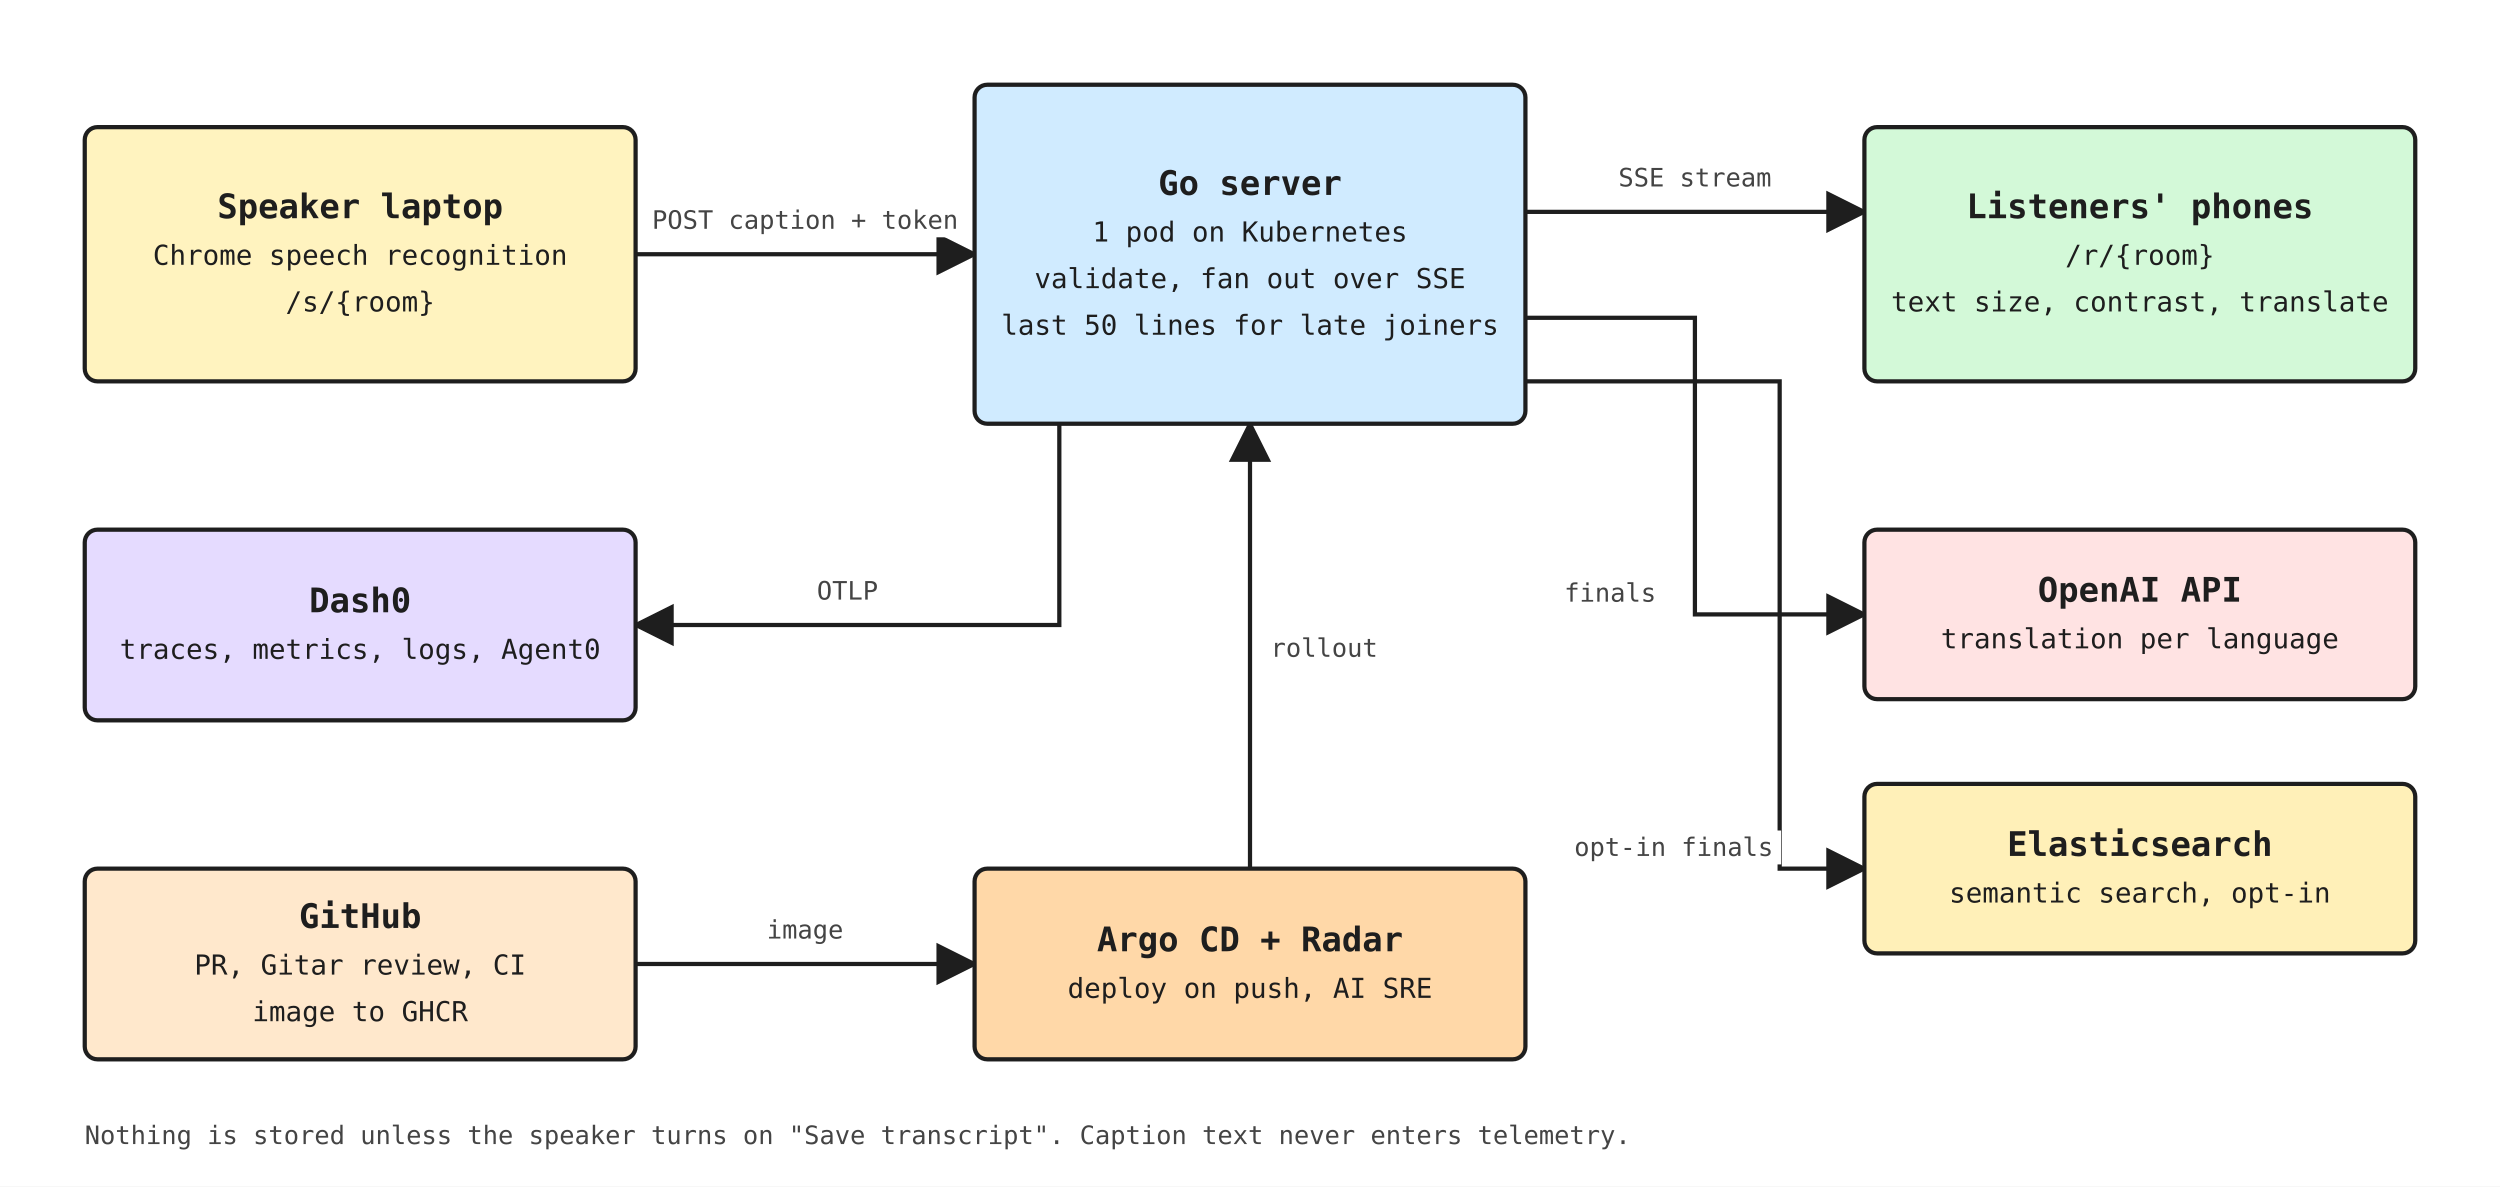
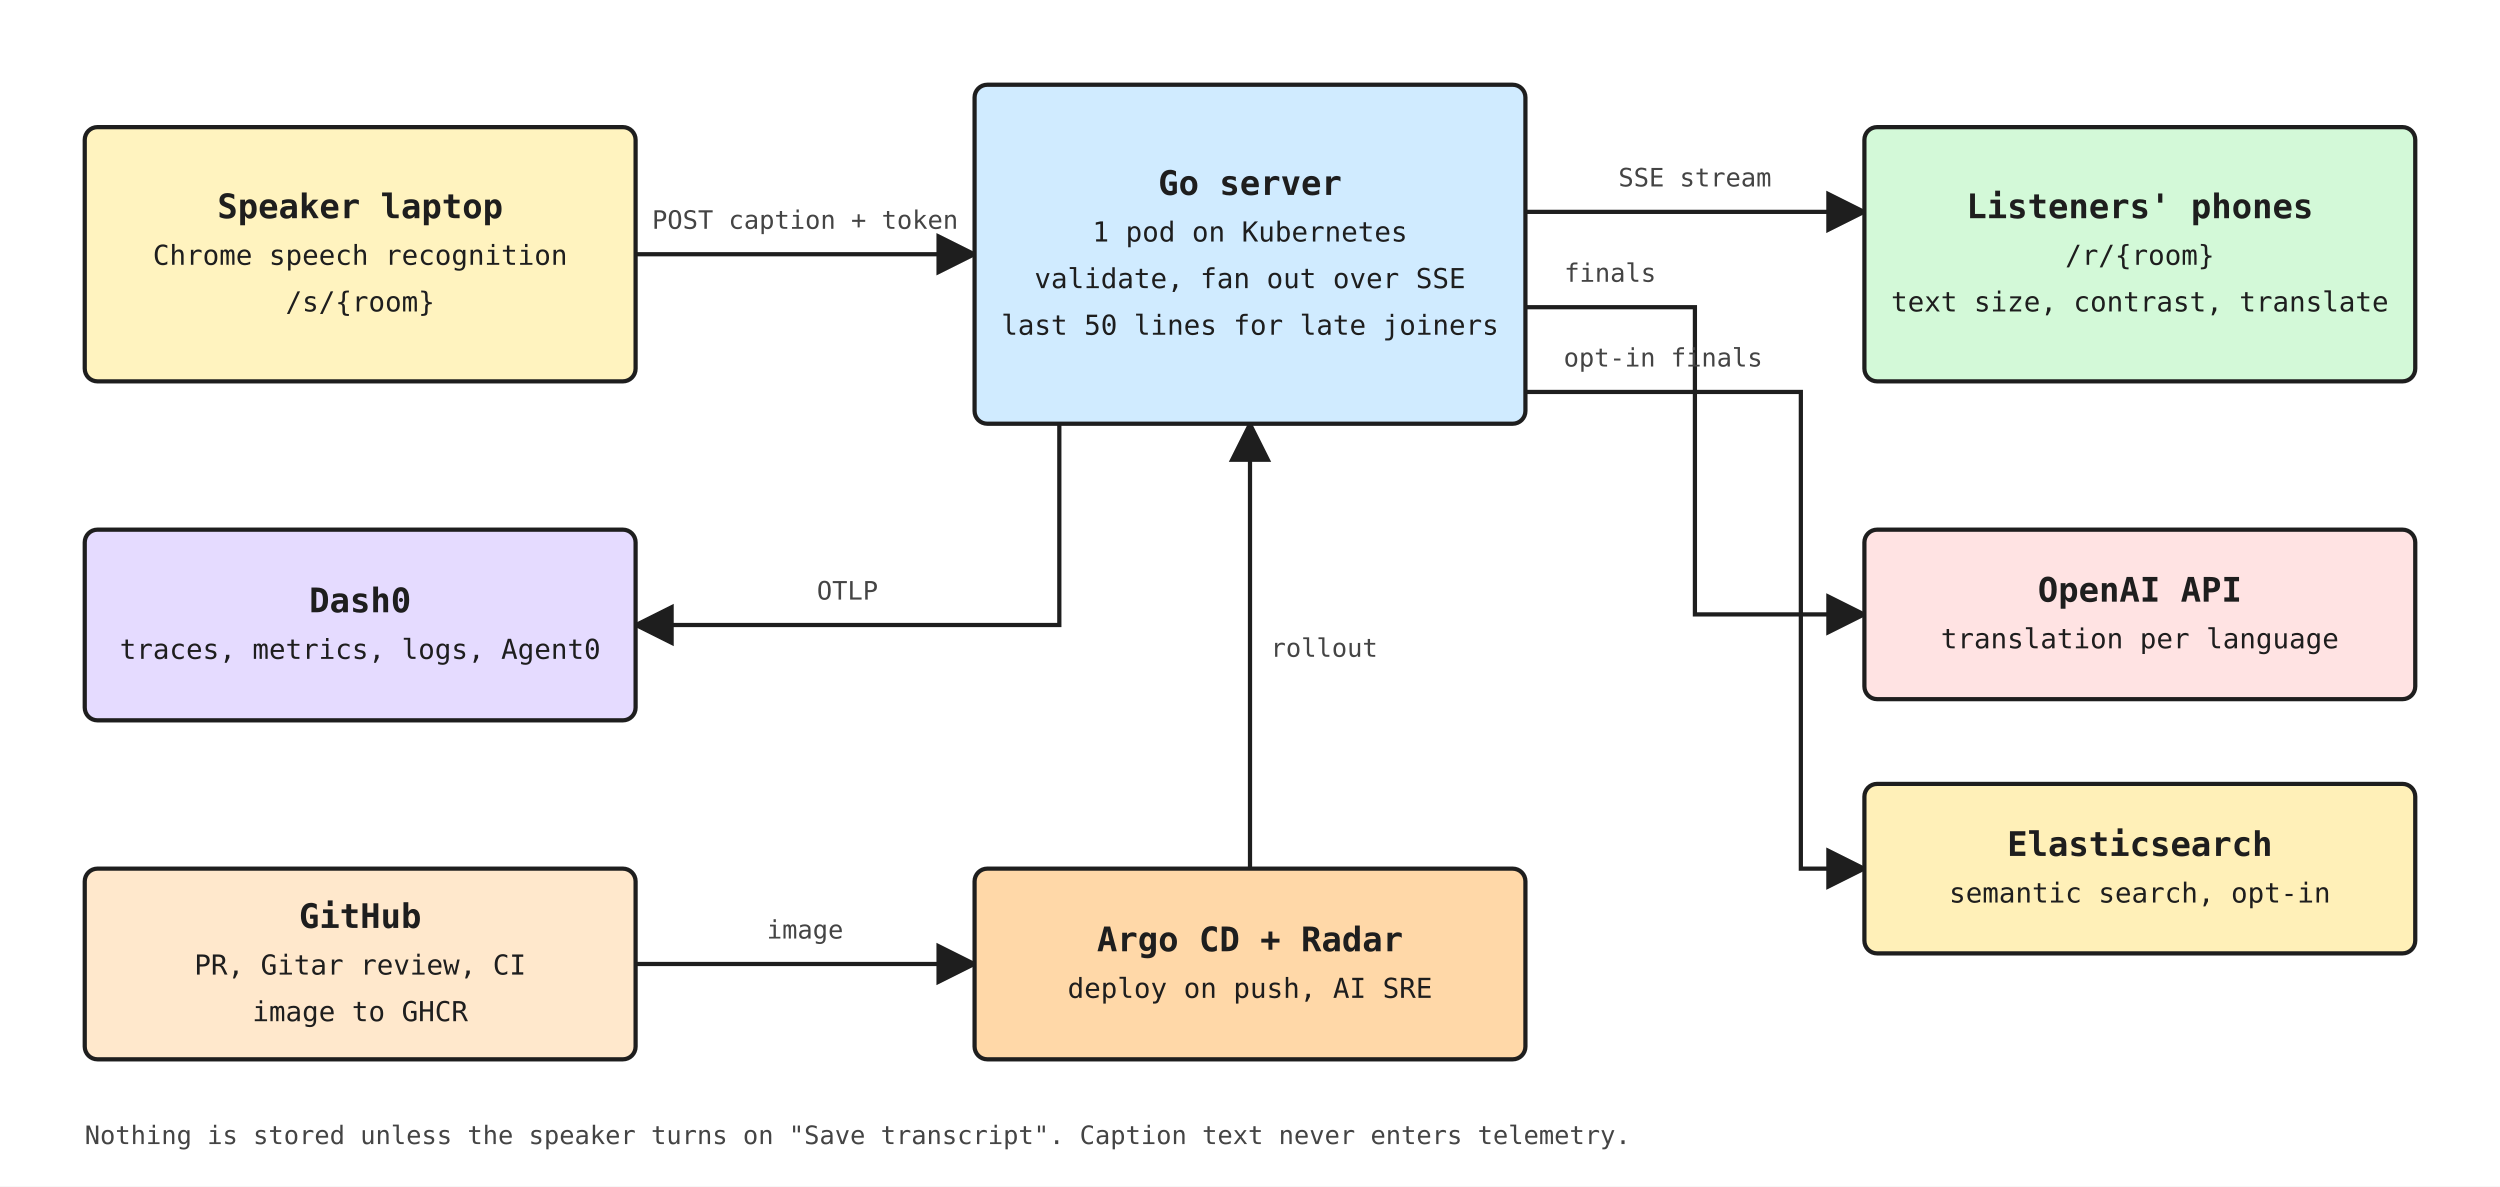
<svg xmlns="http://www.w3.org/2000/svg" width="1180" height="560" viewBox="0 0 1180 560">
  <defs>
    <marker id="m" markerWidth="10" markerHeight="10" refX="9" refY="5" orient="auto">
      <path d="M0,0 L10,5 L0,10 z" fill="#1e1e1e" />
    </marker>
  </defs>
  <rect width="1180" height="560" fill="#ffffff" />
  <path d="M300,120 L460,120" fill="none" stroke="#1e1e1e" stroke-width="2" marker-end="url(#m)" />
-   <rect x="302.0" y="96" width="156.0" height="16" fill="#ffffff" />
  <text x="380" y="108" text-anchor="middle" font-family="ui-monospace, Menlo, Consolas, monospace" font-size="12" fill="#444">POST caption + token</text>
  <path d="M720,100 L880,100" fill="none" stroke="#1e1e1e" stroke-width="2" marker-end="url(#m)" />
-   <rect x="761.0" y="76" width="78.0" height="16" fill="#ffffff" />
  <text x="800" y="88" text-anchor="middle" font-family="ui-monospace, Menlo, Consolas, monospace" font-size="12" fill="#444">SSE stream</text>
-   <path d="M720,150 L800,150 L800,290 L880,290" fill="none" stroke="#1e1e1e" stroke-width="2" marker-end="url(#m)" />
-   <rect x="736.6" y="272" width="46.8" height="16" fill="#ffffff" />
-   <text x="760" y="284" text-anchor="middle" font-family="ui-monospace, Menlo, Consolas, monospace" font-size="12" fill="#444">finals</text>
-   <path d="M720,180 L840,180 L840,410 L880,410" fill="none" stroke="#1e1e1e" stroke-width="2" marker-end="url(#m)" />
-   <rect x="739.3" y="392" width="101.4" height="16" fill="#ffffff" />
-   <text x="790" y="404" text-anchor="middle" font-family="ui-monospace, Menlo, Consolas, monospace" font-size="12" fill="#444">opt-in finals</text>
+   <path d="M720,145 L800,145 L800,290 L880,290" fill="none" stroke="#1e1e1e" stroke-width="2" marker-end="url(#m)" />
+   <text x="760" y="133" text-anchor="middle" font-family="ui-monospace, Menlo, Consolas, monospace" font-size="12" fill="#444">finals</text>
+   <path d="M720,185 L850,185 L850,410 L880,410" fill="none" stroke="#1e1e1e" stroke-width="2" marker-end="url(#m)" />
+   <text x="785" y="173" text-anchor="middle" font-family="ui-monospace, Menlo, Consolas, monospace" font-size="12" fill="#444">opt-in finals</text>
  <path d="M500,200 L500,295 L300,295" fill="none" stroke="#1e1e1e" stroke-width="2" marker-end="url(#m)" />
-   <rect x="384.4" y="271" width="31.2" height="16" fill="#ffffff" />
  <text x="400" y="283" text-anchor="middle" font-family="ui-monospace, Menlo, Consolas, monospace" font-size="12" fill="#444">OTLP</text>
  <path d="M300,455 L460,455" fill="none" stroke="#1e1e1e" stroke-width="2" marker-end="url(#m)" />
-   <rect x="360.5" y="431" width="39.0" height="16" fill="#ffffff" />
  <text x="380" y="443" text-anchor="middle" font-family="ui-monospace, Menlo, Consolas, monospace" font-size="12" fill="#444">image</text>
  <path d="M590,410 L590,200" fill="none" stroke="#1e1e1e" stroke-width="2" marker-end="url(#m)" />
-   <rect x="597.7" y="298" width="54.6" height="16" fill="#ffffff" />
  <text x="625" y="310" text-anchor="middle" font-family="ui-monospace, Menlo, Consolas, monospace" font-size="12" fill="#444">rollout</text>
  <rect x="40" y="60" width="260" height="120" rx="6" fill="#fff3bf" stroke="#1e1e1e" stroke-width="2" />
  <text x="170.0" y="103.0" text-anchor="middle" font-family="ui-monospace, Menlo, Consolas, monospace" font-size="16" font-weight="700" fill="#1e1e1e">Speaker laptop</text>
  <text x="170.0" y="125.0" text-anchor="middle" font-family="ui-monospace, Menlo, Consolas, monospace" font-size="13" font-weight="400" fill="#1e1e1e">Chrome speech recognition</text>
  <text x="170.0" y="147.0" text-anchor="middle" font-family="ui-monospace, Menlo, Consolas, monospace" font-size="13" font-weight="400" fill="#1e1e1e">/s/{room}</text>
  <rect x="460" y="40" width="260" height="160" rx="6" fill="#d0ebff" stroke="#1e1e1e" stroke-width="2" />
  <text x="590.0" y="92.0" text-anchor="middle" font-family="ui-monospace, Menlo, Consolas, monospace" font-size="16" font-weight="700" fill="#1e1e1e">Go server</text>
  <text x="590.0" y="114.0" text-anchor="middle" font-family="ui-monospace, Menlo, Consolas, monospace" font-size="13" font-weight="400" fill="#1e1e1e">1 pod on Kubernetes</text>
  <text x="590.0" y="136.0" text-anchor="middle" font-family="ui-monospace, Menlo, Consolas, monospace" font-size="13" font-weight="400" fill="#1e1e1e">validate, fan out over SSE</text>
  <text x="590.0" y="158.0" text-anchor="middle" font-family="ui-monospace, Menlo, Consolas, monospace" font-size="13" font-weight="400" fill="#1e1e1e">last 50 lines for late joiners</text>
  <rect x="880" y="60" width="260" height="120" rx="6" fill="#d3f9d8" stroke="#1e1e1e" stroke-width="2" />
  <text x="1010.0" y="103.0" text-anchor="middle" font-family="ui-monospace, Menlo, Consolas, monospace" font-size="16" font-weight="700" fill="#1e1e1e">Listeners' phones</text>
  <text x="1010.0" y="125.0" text-anchor="middle" font-family="ui-monospace, Menlo, Consolas, monospace" font-size="13" font-weight="400" fill="#1e1e1e">/r/{room}</text>
  <text x="1010.0" y="147.0" text-anchor="middle" font-family="ui-monospace, Menlo, Consolas, monospace" font-size="13" font-weight="400" fill="#1e1e1e">text size, contrast, translate</text>
  <rect x="880" y="250" width="260" height="80" rx="6" fill="#ffe3e3" stroke="#1e1e1e" stroke-width="2" />
  <text x="1010.0" y="284.0" text-anchor="middle" font-family="ui-monospace, Menlo, Consolas, monospace" font-size="16" font-weight="700" fill="#1e1e1e">OpenAI API</text>
  <text x="1010.0" y="306.0" text-anchor="middle" font-family="ui-monospace, Menlo, Consolas, monospace" font-size="13" font-weight="400" fill="#1e1e1e">translation per language</text>
  <rect x="880" y="370" width="260" height="80" rx="6" fill="#fff0b8" stroke="#1e1e1e" stroke-width="2" />
  <text x="1010.0" y="404.0" text-anchor="middle" font-family="ui-monospace, Menlo, Consolas, monospace" font-size="16" font-weight="700" fill="#1e1e1e">Elasticsearch</text>
  <text x="1010.0" y="426.0" text-anchor="middle" font-family="ui-monospace, Menlo, Consolas, monospace" font-size="13" font-weight="400" fill="#1e1e1e">semantic search, opt-in</text>
  <rect x="40" y="250" width="260" height="90" rx="6" fill="#e5dbff" stroke="#1e1e1e" stroke-width="2" />
  <text x="170.0" y="289.0" text-anchor="middle" font-family="ui-monospace, Menlo, Consolas, monospace" font-size="16" font-weight="700" fill="#1e1e1e">Dash0</text>
  <text x="170.0" y="311.0" text-anchor="middle" font-family="ui-monospace, Menlo, Consolas, monospace" font-size="13" font-weight="400" fill="#1e1e1e">traces, metrics, logs, Agent0</text>
  <rect x="40" y="410" width="260" height="90" rx="6" fill="#ffe8cc" stroke="#1e1e1e" stroke-width="2" />
  <text x="170.0" y="438.0" text-anchor="middle" font-family="ui-monospace, Menlo, Consolas, monospace" font-size="16" font-weight="700" fill="#1e1e1e">GitHub</text>
  <text x="170.0" y="460.0" text-anchor="middle" font-family="ui-monospace, Menlo, Consolas, monospace" font-size="13" font-weight="400" fill="#1e1e1e">PR, Gitar review, CI</text>
  <text x="170.0" y="482.0" text-anchor="middle" font-family="ui-monospace, Menlo, Consolas, monospace" font-size="13" font-weight="400" fill="#1e1e1e">image to GHCR</text>
  <rect x="460" y="410" width="260" height="90" rx="6" fill="#ffd8a8" stroke="#1e1e1e" stroke-width="2" />
  <text x="590.0" y="449.0" text-anchor="middle" font-family="ui-monospace, Menlo, Consolas, monospace" font-size="16" font-weight="700" fill="#1e1e1e">Argo CD + Radar</text>
  <text x="590.0" y="471.0" text-anchor="middle" font-family="ui-monospace, Menlo, Consolas, monospace" font-size="13" font-weight="400" fill="#1e1e1e">deploy on push, AI SRE</text>
  <text x="40" y="540" font-family="ui-monospace, Menlo, Consolas, monospace" font-size="12" fill="#444">Nothing is stored unless the speaker turns on "Save transcript". Caption text never enters telemetry.</text>
</svg>
